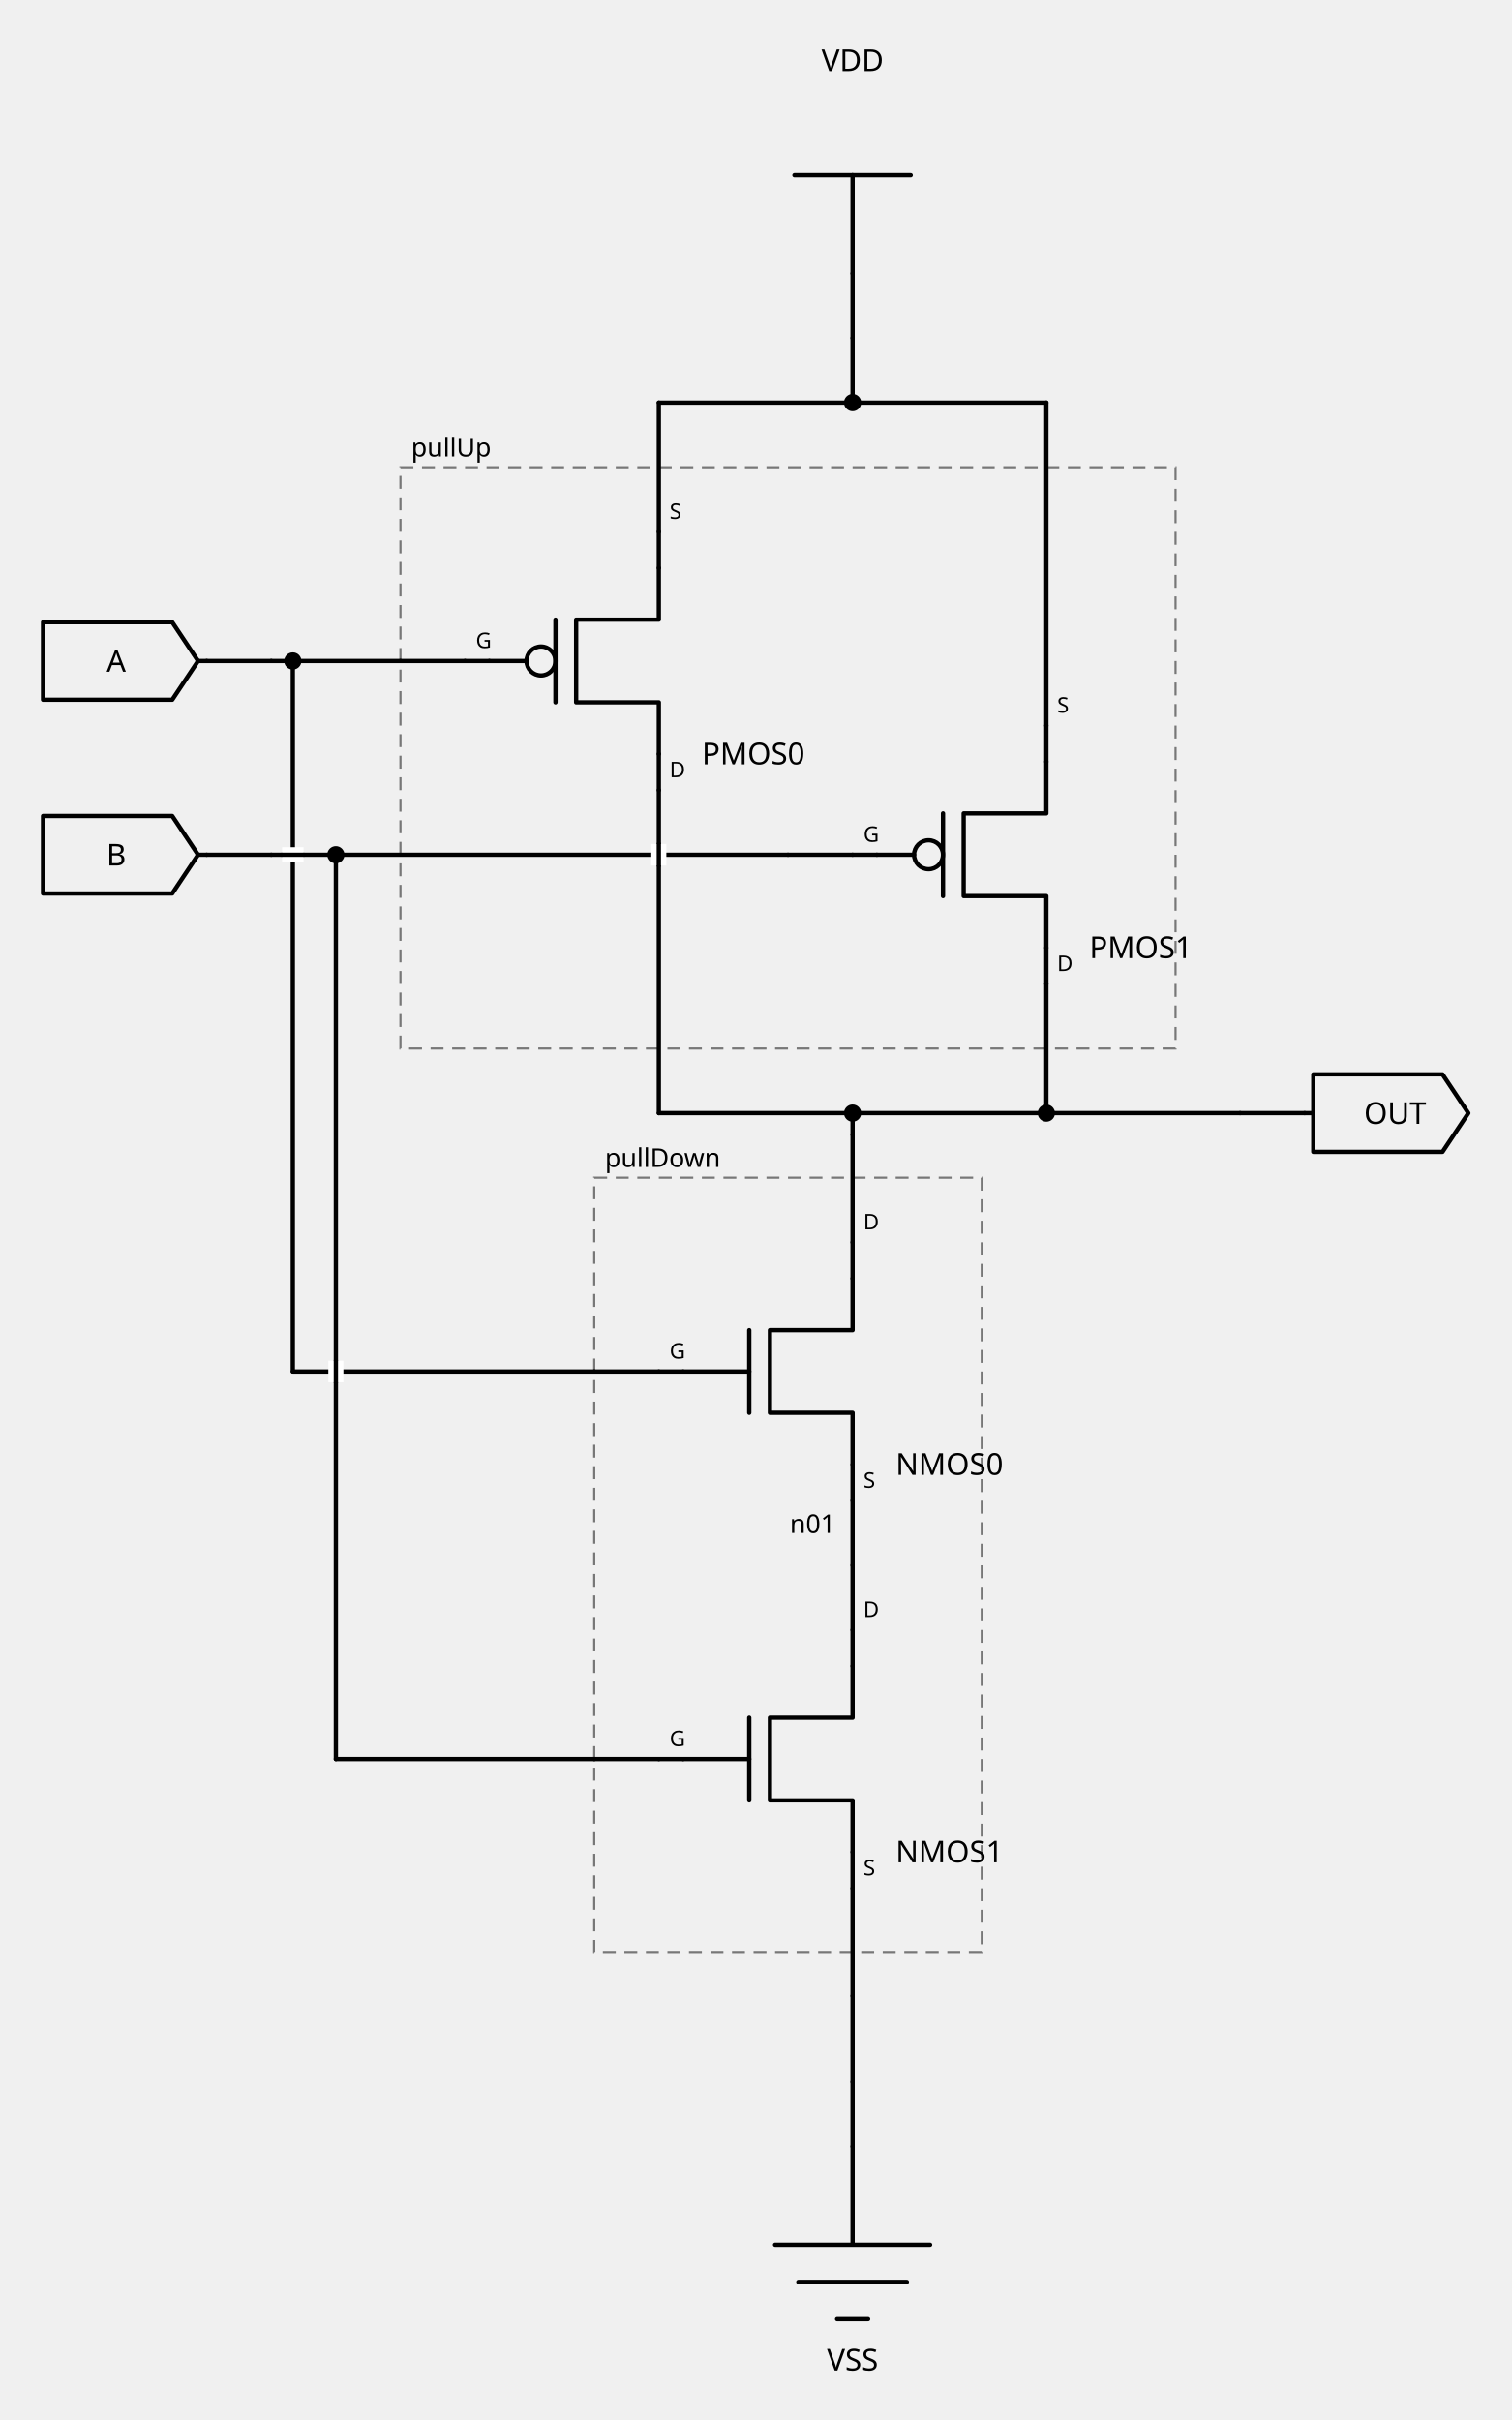
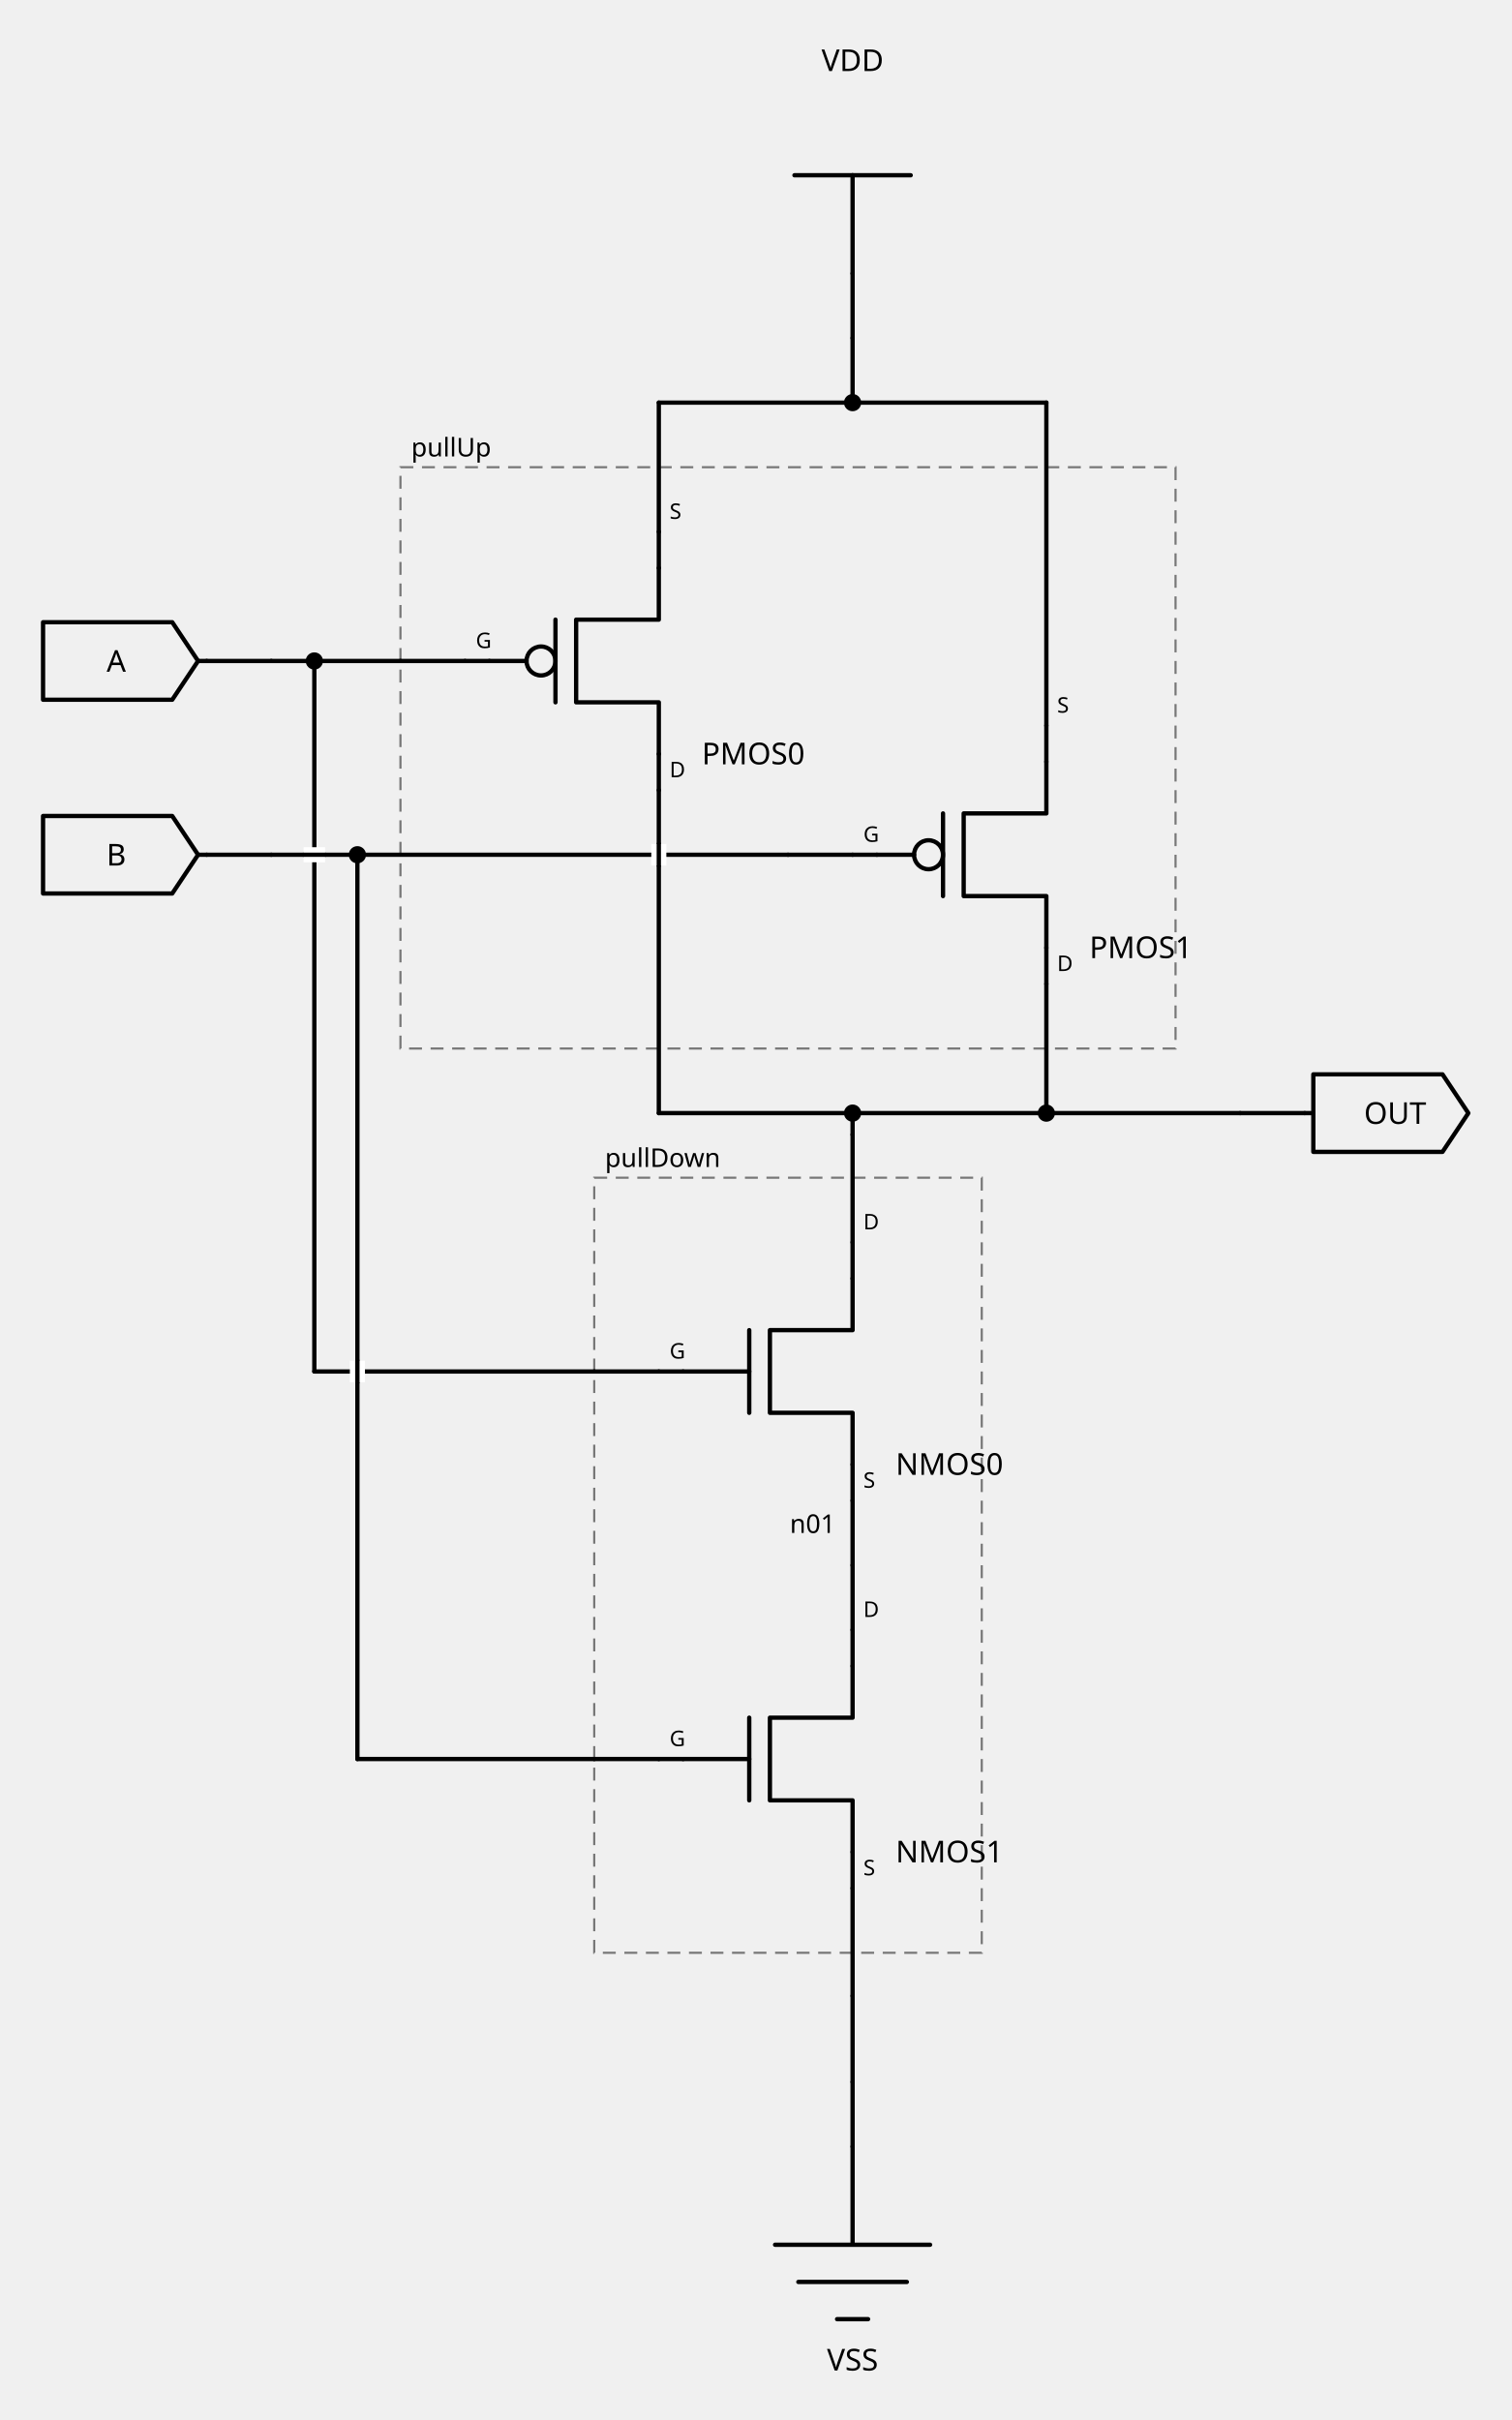
<svg xmlns="http://www.w3.org/2000/svg" id="fixture-nand2" width="702" viewBox="24 -7 702 1124" height="1124" role="graphics-document document" aria-roledescription="circuitDiagram">
  <style>#fixture-nand2{font-family:"trebuchet ms",verdana,arial,sans-serif;font-size:16px;fill:#333;}@keyframes edge-animation-frame{from{stroke-dashoffset:0;}}@keyframes dash{to{stroke-dashoffset:0;}}#fixture-nand2 .edge-animation-slow{stroke-dasharray:9,5!important;stroke-dashoffset:900;animation:dash 50s linear infinite;stroke-linecap:round;}#fixture-nand2 .edge-animation-fast{stroke-dasharray:9,5!important;stroke-dashoffset:900;animation:dash 20s linear infinite;stroke-linecap:round;}#fixture-nand2 .error-icon{fill:#552222;}#fixture-nand2 .error-text{fill:#552222;stroke:#552222;}#fixture-nand2 .edge-thickness-normal{stroke-width:1px;}#fixture-nand2 .edge-thickness-thick{stroke-width:3.5px;}#fixture-nand2 .edge-pattern-solid{stroke-dasharray:0;}#fixture-nand2 .edge-thickness-invisible{stroke-width:0;fill:none;}#fixture-nand2 .edge-pattern-dashed{stroke-dasharray:3;}#fixture-nand2 .edge-pattern-dotted{stroke-dasharray:2;}#fixture-nand2 .marker{fill:#333333;stroke:#333333;}#fixture-nand2 .marker.cross{stroke:#333333;}#fixture-nand2 svg{font-family:"trebuchet ms",verdana,arial,sans-serif;font-size:16px;}#fixture-nand2 p{margin:0;}#fixture-nand2 .node .neo-node{stroke:#9370DB;}#fixture-nand2 [data-look="neo"].node rect,#fixture-nand2 [data-look="neo"].cluster rect,#fixture-nand2 [data-look="neo"].node polygon{stroke:#9370DB;filter:drop-shadow(1px 2px 2px rgba(185, 185, 185, 1));}#fixture-nand2 [data-look="neo"].swimlane.cluster rect{filter:none;}#fixture-nand2 [data-look="neo"].node path{stroke:#9370DB;stroke-width:1px;}#fixture-nand2 [data-look="neo"].node .outer-path{filter:drop-shadow(1px 2px 2px rgba(185, 185, 185, 1));}#fixture-nand2 [data-look="neo"].node .neo-line path{stroke:#9370DB;filter:none;}#fixture-nand2 [data-look="neo"].node circle{stroke:#9370DB;filter:drop-shadow(1px 2px 2px rgba(185, 185, 185, 1));}#fixture-nand2 [data-look="neo"].node circle .state-start{fill:#000000;}#fixture-nand2 [data-look="neo"].icon-shape .icon{fill:#9370DB;filter:drop-shadow(1px 2px 2px rgba(185, 185, 185, 1));}#fixture-nand2 [data-look="neo"].icon-shape .icon-neo path{stroke:#9370DB;filter:drop-shadow(1px 2px 2px rgba(185, 185, 185, 1));}#fixture-nand2 :root{--mermaid-font-family:"trebuchet ms",verdana,arial,sans-serif;}</style>
  <g />
  <g data-circuit="drawing">
    <g data-layer="frames">
      <rect x="210" y="210" width="360" height="270" fill="none" stroke="#777" stroke-width="1" data-stage="0" stroke-dasharray="6 4" />
      <text x="215" y="205" fill="black" stroke="none" font-size="12" font-family="sans-serif">
        <tspan x="215" dy="0">pullUp</tspan>
      </text>
      <rect x="300" y="540" width="180" height="360" fill="none" stroke="#777" stroke-width="1" data-stage="1" stroke-dasharray="6 4" />
      <text x="305" y="535" fill="black" stroke="none" font-size="12" font-family="sans-serif">
        <tspan x="305" dy="0">pullDown</tspan>
      </text>
    </g>
    <g fill="none" stroke="black" stroke-width="2" stroke-linecap="round" data-layer="wires">
      <g data-net="A">
        <path d="M 120 300 L 150 300" />
        <path d="M 240 300 L 210 300" />
-         <path d="M 210 300 L 160 300" />
-         <path d="M 160 300 L 150 300" />
+         <path d="M 210 300 L 170 300" />
+         <path d="M 170 300 L 150 300" />
        <path d="M 330 630 L 300 630" />
-         <path d="M 300 630 L 160 630" />
-         <path d="M 160 630 L 160 300" />
-         <circle cx="160" cy="300" r="3" fill="black" data-junction="A" />
+         <path d="M 300 630 L 170 630" />
+         <path d="M 170 630 L 170 300" />
+         <circle cx="170" cy="300" r="3" fill="black" data-junction="A" />
      </g>
      <g data-net="B">
        <path d="M 120 390 L 150 390" />
        <path d="M 420 390 L 390 390" />
-         <path d="M 390 390 L 180 390" />
-         <path d="M 180 390 L 150 390" />
+         <path d="M 390 390 L 190 390" />
+         <path d="M 190 390 L 150 390" />
        <path d="M 330 810 L 300 810" />
-         <path d="M 300 810 L 180 810" />
-         <path d="M 180 810 L 180 390" />
-         <circle cx="180" cy="390" r="3" fill="black" data-junction="B" />
+         <path d="M 300 810 L 190 810" />
+         <path d="M 190 810 L 190 390" />
+         <circle cx="190" cy="390" r="3" fill="black" data-junction="B" />
      </g>
      <g data-net="OUT">
        <path d="M 330 510 L 420 510" />
        <path d="M 420 510 L 510 510" />
        <path d="M 330 360 L 330 510" />
        <path d="M 510 450 L 510 510" />
        <path d="M 630 510 L 600 510" />
        <path d="M 600 510 L 510 510" />
        <path d="M 420 570 L 420 520" />
        <path d="M 420 520 L 420 510" />
        <circle cx="420" cy="510" r="3" fill="black" data-junction="OUT" />
        <circle cx="510" cy="510" r="3" fill="black" data-junction="OUT" />
      </g>
      <g data-net="VDD">
        <path d="M 330 180 L 420 180" />
        <path d="M 420 180 L 510 180" />
        <path d="M 330 240 L 330 180" />
        <path d="M 510 330 L 510 180" />
        <path d="M 420 120 L 420 150" />
        <path d="M 420 150 L 420 180" />
        <circle cx="420" cy="180" r="3" fill="black" data-junction="VDD" />
      </g>
      <g data-net="VSS">
        <path d="M 420 990 L 420 960" />
        <path d="M 420 870 L 420 920" />
        <path d="M 420 920 L 420 960" />
      </g>
      <g data-net="n01">
        <path d="M 420 690 L 420 720" />
        <path d="M 420 750 L 420 720" />
      </g>
      <g data-crossing="B" data-under="A">
-         <path d="M 180 625 V 635" stroke="white" stroke-width="7" stroke-linecap="butt" />
-         <path d="M 180 625 V 635" />
+         <path d="M 190 625 V 635" stroke="white" stroke-width="7" stroke-linecap="butt" />
+         <path d="M 190 625 V 635" />
      </g>
      <g data-crossing="B" data-under="A">
-         <path d="M 155 390 H 165" stroke="white" stroke-width="7" stroke-linecap="butt" />
-         <path d="M 155 390 H 165" />
+         <path d="M 165 390 H 175" stroke="white" stroke-width="7" stroke-linecap="butt" />
+         <path d="M 165 390 H 175" />
      </g>
      <g data-crossing="OUT" data-under="B">
        <path d="M 330 385 V 395" stroke="white" stroke-width="7" stroke-linecap="butt" />
        <path d="M 330 385 V 395" />
      </g>
    </g>
    <g data-layer="symbols">
      <g transform="matrix(1 0 0 1 240 240)" data-symbol="pmos" data-device="PMOS0">
        <g id="fixture-nand2-symbol-0-0" fill="none" stroke="#000" stroke-width="2" stroke-linecap="round" stroke-linejoin="round">
          <circle cx="35.28" cy="60" r="6.72" id="fixture-nand2-symbol-0-1" stroke="#000" fill="none" stroke-width="2" />
          <path d="M 90 16.8 L 90 40.8 L 51.6 40.8 L 51.6 79.2 L 90 79.2 L 90 103.2" id="fixture-nand2-symbol-0-2" stroke="#000" fill="none" stroke-width="2" stroke-linecap="round" stroke-linejoin="round" />
          <path d="M 42 40.8 L 42 79.2" id="fixture-nand2-symbol-0-3" stroke="#000" fill="none" stroke-width="2" stroke-linecap="round" stroke-linejoin="round" />
          <path d="M 28.56 60 L 11.28 60" id="fixture-nand2-symbol-0-4" stroke="#000" fill="none" stroke-width="2" stroke-linecap="round" stroke-linejoin="round" />
          <line id="fixture-nand2-symbol-0-5" x1="0" y1="60" x2="11.28" y2="60" />
          <line id="fixture-nand2-symbol-0-6" x1="90" y1="0" x2="90" y2="16.8" />
          <line id="fixture-nand2-symbol-0-7" x1="90" y1="103.2" x2="90" y2="120" />
        </g>
      </g>
      <g transform="matrix(1 0 0 1 420 330)" data-symbol="pmos" data-device="PMOS1">
        <g id="fixture-nand2-symbol-1-0" fill="none" stroke="#000" stroke-width="2" stroke-linecap="round" stroke-linejoin="round">
          <circle cx="35.28" cy="60" r="6.72" id="fixture-nand2-symbol-1-1" stroke="#000" fill="none" stroke-width="2" />
          <path d="M 90 16.8 L 90 40.8 L 51.6 40.8 L 51.6 79.2 L 90 79.2 L 90 103.2" id="fixture-nand2-symbol-1-2" stroke="#000" fill="none" stroke-width="2" stroke-linecap="round" stroke-linejoin="round" />
          <path d="M 42 40.8 L 42 79.2" id="fixture-nand2-symbol-1-3" stroke="#000" fill="none" stroke-width="2" stroke-linecap="round" stroke-linejoin="round" />
          <path d="M 28.56 60 L 11.28 60" id="fixture-nand2-symbol-1-4" stroke="#000" fill="none" stroke-width="2" stroke-linecap="round" stroke-linejoin="round" />
          <line id="fixture-nand2-symbol-1-5" x1="0" y1="60" x2="11.28" y2="60" />
          <line id="fixture-nand2-symbol-1-6" x1="90" y1="0" x2="90" y2="16.8" />
          <line id="fixture-nand2-symbol-1-7" x1="90" y1="103.2" x2="90" y2="120" />
        </g>
      </g>
      <g transform="matrix(1 0 0 1 330 570)" data-symbol="nmos" data-device="NMOS0">
        <g id="fixture-nand2-symbol-2-0" fill="none" stroke="#000" stroke-width="2" stroke-linecap="round" stroke-linejoin="round">
          <path d="M 90 16.8 L 90 40.8 L 51.6 40.8 L 51.6 79.2 L 90 79.2 L 90 103.2" id="fixture-nand2-symbol-2-1" stroke="#000" fill="none" stroke-width="2" stroke-linecap="round" stroke-linejoin="round" />
          <path d="M 42 40.8 L 42 79.2" id="fixture-nand2-symbol-2-2" stroke="#000" fill="none" stroke-width="2" stroke-linecap="round" stroke-linejoin="round" />
          <path d="M 42 60 L 11.28 60" id="fixture-nand2-symbol-2-3" stroke="#000" fill="none" stroke-width="2" stroke-linecap="round" stroke-linejoin="round" />
          <line id="fixture-nand2-symbol-2-4" x1="0" y1="60" x2="11.28" y2="60" />
          <line id="fixture-nand2-symbol-2-5" x1="90" y1="0" x2="90" y2="16.8" />
          <line id="fixture-nand2-symbol-2-6" x1="90" y1="103.2" x2="90" y2="120" />
        </g>
      </g>
      <g transform="matrix(1 0 0 1 330 750)" data-symbol="nmos" data-device="NMOS1">
        <g id="fixture-nand2-symbol-3-0" fill="none" stroke="#000" stroke-width="2" stroke-linecap="round" stroke-linejoin="round">
          <path d="M 90 16.8 L 90 40.8 L 51.6 40.8 L 51.6 79.2 L 90 79.2 L 90 103.2" id="fixture-nand2-symbol-3-1" stroke="#000" fill="none" stroke-width="2" stroke-linecap="round" stroke-linejoin="round" />
          <path d="M 42 40.8 L 42 79.2" id="fixture-nand2-symbol-3-2" stroke="#000" fill="none" stroke-width="2" stroke-linecap="round" stroke-linejoin="round" />
          <path d="M 42 60 L 11.28 60" id="fixture-nand2-symbol-3-3" stroke="#000" fill="none" stroke-width="2" stroke-linecap="round" stroke-linejoin="round" />
          <line id="fixture-nand2-symbol-3-4" x1="0" y1="60" x2="11.28" y2="60" />
          <line id="fixture-nand2-symbol-3-5" x1="90" y1="0" x2="90" y2="16.8" />
          <line id="fixture-nand2-symbol-3-6" x1="90" y1="103.2" x2="90" y2="120" />
        </g>
      </g>
      <g transform="matrix(1 0 0 1 0 240)" data-symbol="pinIn" data-net-symbol="A">
        <g id="fixture-nand2-symbol-4-0" fill="none" stroke="#000" stroke-width="2" stroke-linecap="round" stroke-linejoin="round">
          <polygon id="fixture-nand2-symbol-4-1" points="44,42 104,42 116,60 104,78 44,78" />
          <line id="fixture-nand2-symbol-4-2" x1="116" y1="60" x2="120" y2="60" />
        </g>
      </g>
      <g transform="matrix(1 0 0 1 0 330)" data-symbol="pinIn" data-net-symbol="B">
        <g id="fixture-nand2-symbol-5-0" fill="none" stroke="#000" stroke-width="2" stroke-linecap="round" stroke-linejoin="round">
          <polygon id="fixture-nand2-symbol-5-1" points="44,42 104,42 116,60 104,78 44,78" />
          <line id="fixture-nand2-symbol-5-2" x1="116" y1="60" x2="120" y2="60" />
        </g>
      </g>
      <g transform="matrix(1 0 0 1 630 450)" data-symbol="pinOut" data-net-symbol="OUT">
        <g id="fixture-nand2-symbol-6-0" fill="none" stroke="#000" stroke-width="2" stroke-linecap="round" stroke-linejoin="round">
          <line id="fixture-nand2-symbol-6-1" x1="0" y1="60" x2="4" y2="60" />
          <polygon id="fixture-nand2-symbol-6-2" points="4,42 64,42 76,60 64,78 4,78" />
        </g>
      </g>
      <g transform="matrix(1 0 0 1 360 0)" data-symbol="supplyNet" data-net-symbol="VDD">
        <g id="fixture-nand2-symbol-7-0" fill="none" stroke="#000" stroke-width="2" stroke-linecap="round" stroke-linejoin="round">
          <path d="M 60 120 L 60 74.4" id="fixture-nand2-symbol-7-1" stroke="#000" fill="none" stroke-width="2" stroke-linecap="round" stroke-linejoin="round" />
          <path d="M 60 74.4 L 33 74.4" id="fixture-nand2-symbol-7-2" stroke="#000" fill="none" stroke-width="2" stroke-linecap="round" stroke-linejoin="round" />
          <path d="M 60 74.4 L 87 74.4" id="fixture-nand2-symbol-7-3" stroke="#000" fill="none" stroke-width="2" stroke-linecap="round" stroke-linejoin="round" />
        </g>
      </g>
      <g transform="matrix(1 0 0 1 360 990)" data-symbol="ground" data-net-symbol="VSS">
        <g id="fixture-nand2-symbol-8-0" fill="none" stroke="#000" stroke-width="2" stroke-linecap="round" stroke-linejoin="round">
          <path d="M 60 0 L 60 45.6 L 24 45.6 L 96 45.6 M 34.8 62.88 L 85.2 62.88 M 52.8 80.16 L 67.2 80.16" id="fixture-nand2-symbol-8-1" stroke="#000" fill="none" stroke-width="2" stroke-linecap="round" stroke-linejoin="round" />
        </g>
      </g>
    </g>
    <g data-layer="labels">
      <text x="350" y="348" fill="black" stroke="none" font-size="14" font-family="sans-serif" data-device-label="PMOS0">
        <tspan x="350" dy="0">PMOS0</tspan>
      </text>
      <text x="245" y="294" fill="black" stroke="none" font-size="10" font-family="sans-serif" data-terminal="PMOS0:G">
        <tspan x="245" dy="0">G</tspan>
      </text>
      <text x="335" y="234" fill="black" stroke="none" font-size="10" font-family="sans-serif" data-terminal="PMOS0:S">
        <tspan x="335" dy="0">S</tspan>
      </text>
      <text x="335" y="354" fill="black" stroke="none" font-size="10" font-family="sans-serif" data-terminal="PMOS0:D">
        <tspan x="335" dy="0">D</tspan>
      </text>
      <text x="530" y="438" fill="black" stroke="none" font-size="14" font-family="sans-serif" data-device-label="PMOS1">
        <tspan x="530" dy="0">PMOS1</tspan>
      </text>
      <text x="425" y="384" fill="black" stroke="none" font-size="10" font-family="sans-serif" data-terminal="PMOS1:G">
        <tspan x="425" dy="0">G</tspan>
      </text>
      <text x="515" y="324" fill="black" stroke="none" font-size="10" font-family="sans-serif" data-terminal="PMOS1:S">
        <tspan x="515" dy="0">S</tspan>
      </text>
      <text x="515" y="444" fill="black" stroke="none" font-size="10" font-family="sans-serif" data-terminal="PMOS1:D">
        <tspan x="515" dy="0">D</tspan>
      </text>
      <text x="440" y="678" fill="black" stroke="none" font-size="14" font-family="sans-serif" data-device-label="NMOS0">
        <tspan x="440" dy="0">NMOS0</tspan>
      </text>
      <text x="335" y="624" fill="black" stroke="none" font-size="10" font-family="sans-serif" data-terminal="NMOS0:G">
        <tspan x="335" dy="0">G</tspan>
      </text>
      <text x="425" y="564" fill="black" stroke="none" font-size="10" font-family="sans-serif" data-terminal="NMOS0:D">
        <tspan x="425" dy="0">D</tspan>
      </text>
      <text x="425" y="684" fill="black" stroke="none" font-size="10" font-family="sans-serif" data-terminal="NMOS0:S">
        <tspan x="425" dy="0">S</tspan>
      </text>
      <text x="440" y="858" fill="black" stroke="none" font-size="14" font-family="sans-serif" data-device-label="NMOS1">
        <tspan x="440" dy="0">NMOS1</tspan>
      </text>
      <text x="335" y="804" fill="black" stroke="none" font-size="10" font-family="sans-serif" data-terminal="NMOS1:G">
        <tspan x="335" dy="0">G</tspan>
      </text>
      <text x="425" y="744" fill="black" stroke="none" font-size="10" font-family="sans-serif" data-terminal="NMOS1:D">
        <tspan x="425" dy="0">D</tspan>
      </text>
      <text x="425" y="864" fill="black" stroke="none" font-size="10" font-family="sans-serif" data-terminal="NMOS1:S">
        <tspan x="425" dy="0">S</tspan>
      </text>
      <text x="78" y="305" fill="black" stroke="none" font-size="14" font-family="sans-serif" text-anchor="middle" data-net-label="A">
        <tspan x="78" dy="0">A</tspan>
      </text>
      <text x="78" y="395" fill="black" stroke="none" font-size="14" font-family="sans-serif" text-anchor="middle" data-net-label="B">
        <tspan x="78" dy="0">B</tspan>
      </text>
      <text x="672" y="515" fill="black" stroke="none" font-size="14" font-family="sans-serif" text-anchor="middle" data-net-label="OUT">
        <tspan x="672" dy="0">OUT</tspan>
      </text>
      <text x="420" y="26" fill="black" stroke="none" font-size="14" font-family="sans-serif" text-anchor="middle" data-net-label="VDD">
        <tspan x="420" dy="0">VDD</tspan>
      </text>
      <text x="420" y="1094" fill="black" stroke="none" font-size="14" font-family="sans-serif" text-anchor="middle" data-net-label="VSS">
        <tspan x="420" dy="0">VSS</tspan>
      </text>
      <text x="412" y="705" fill="black" stroke="none" font-size="12" font-family="sans-serif" data-net-label="n01" text-anchor="end">
        <tspan x="412" dy="0">n01</tspan>
      </text>
    </g>
  </g>
</svg>
